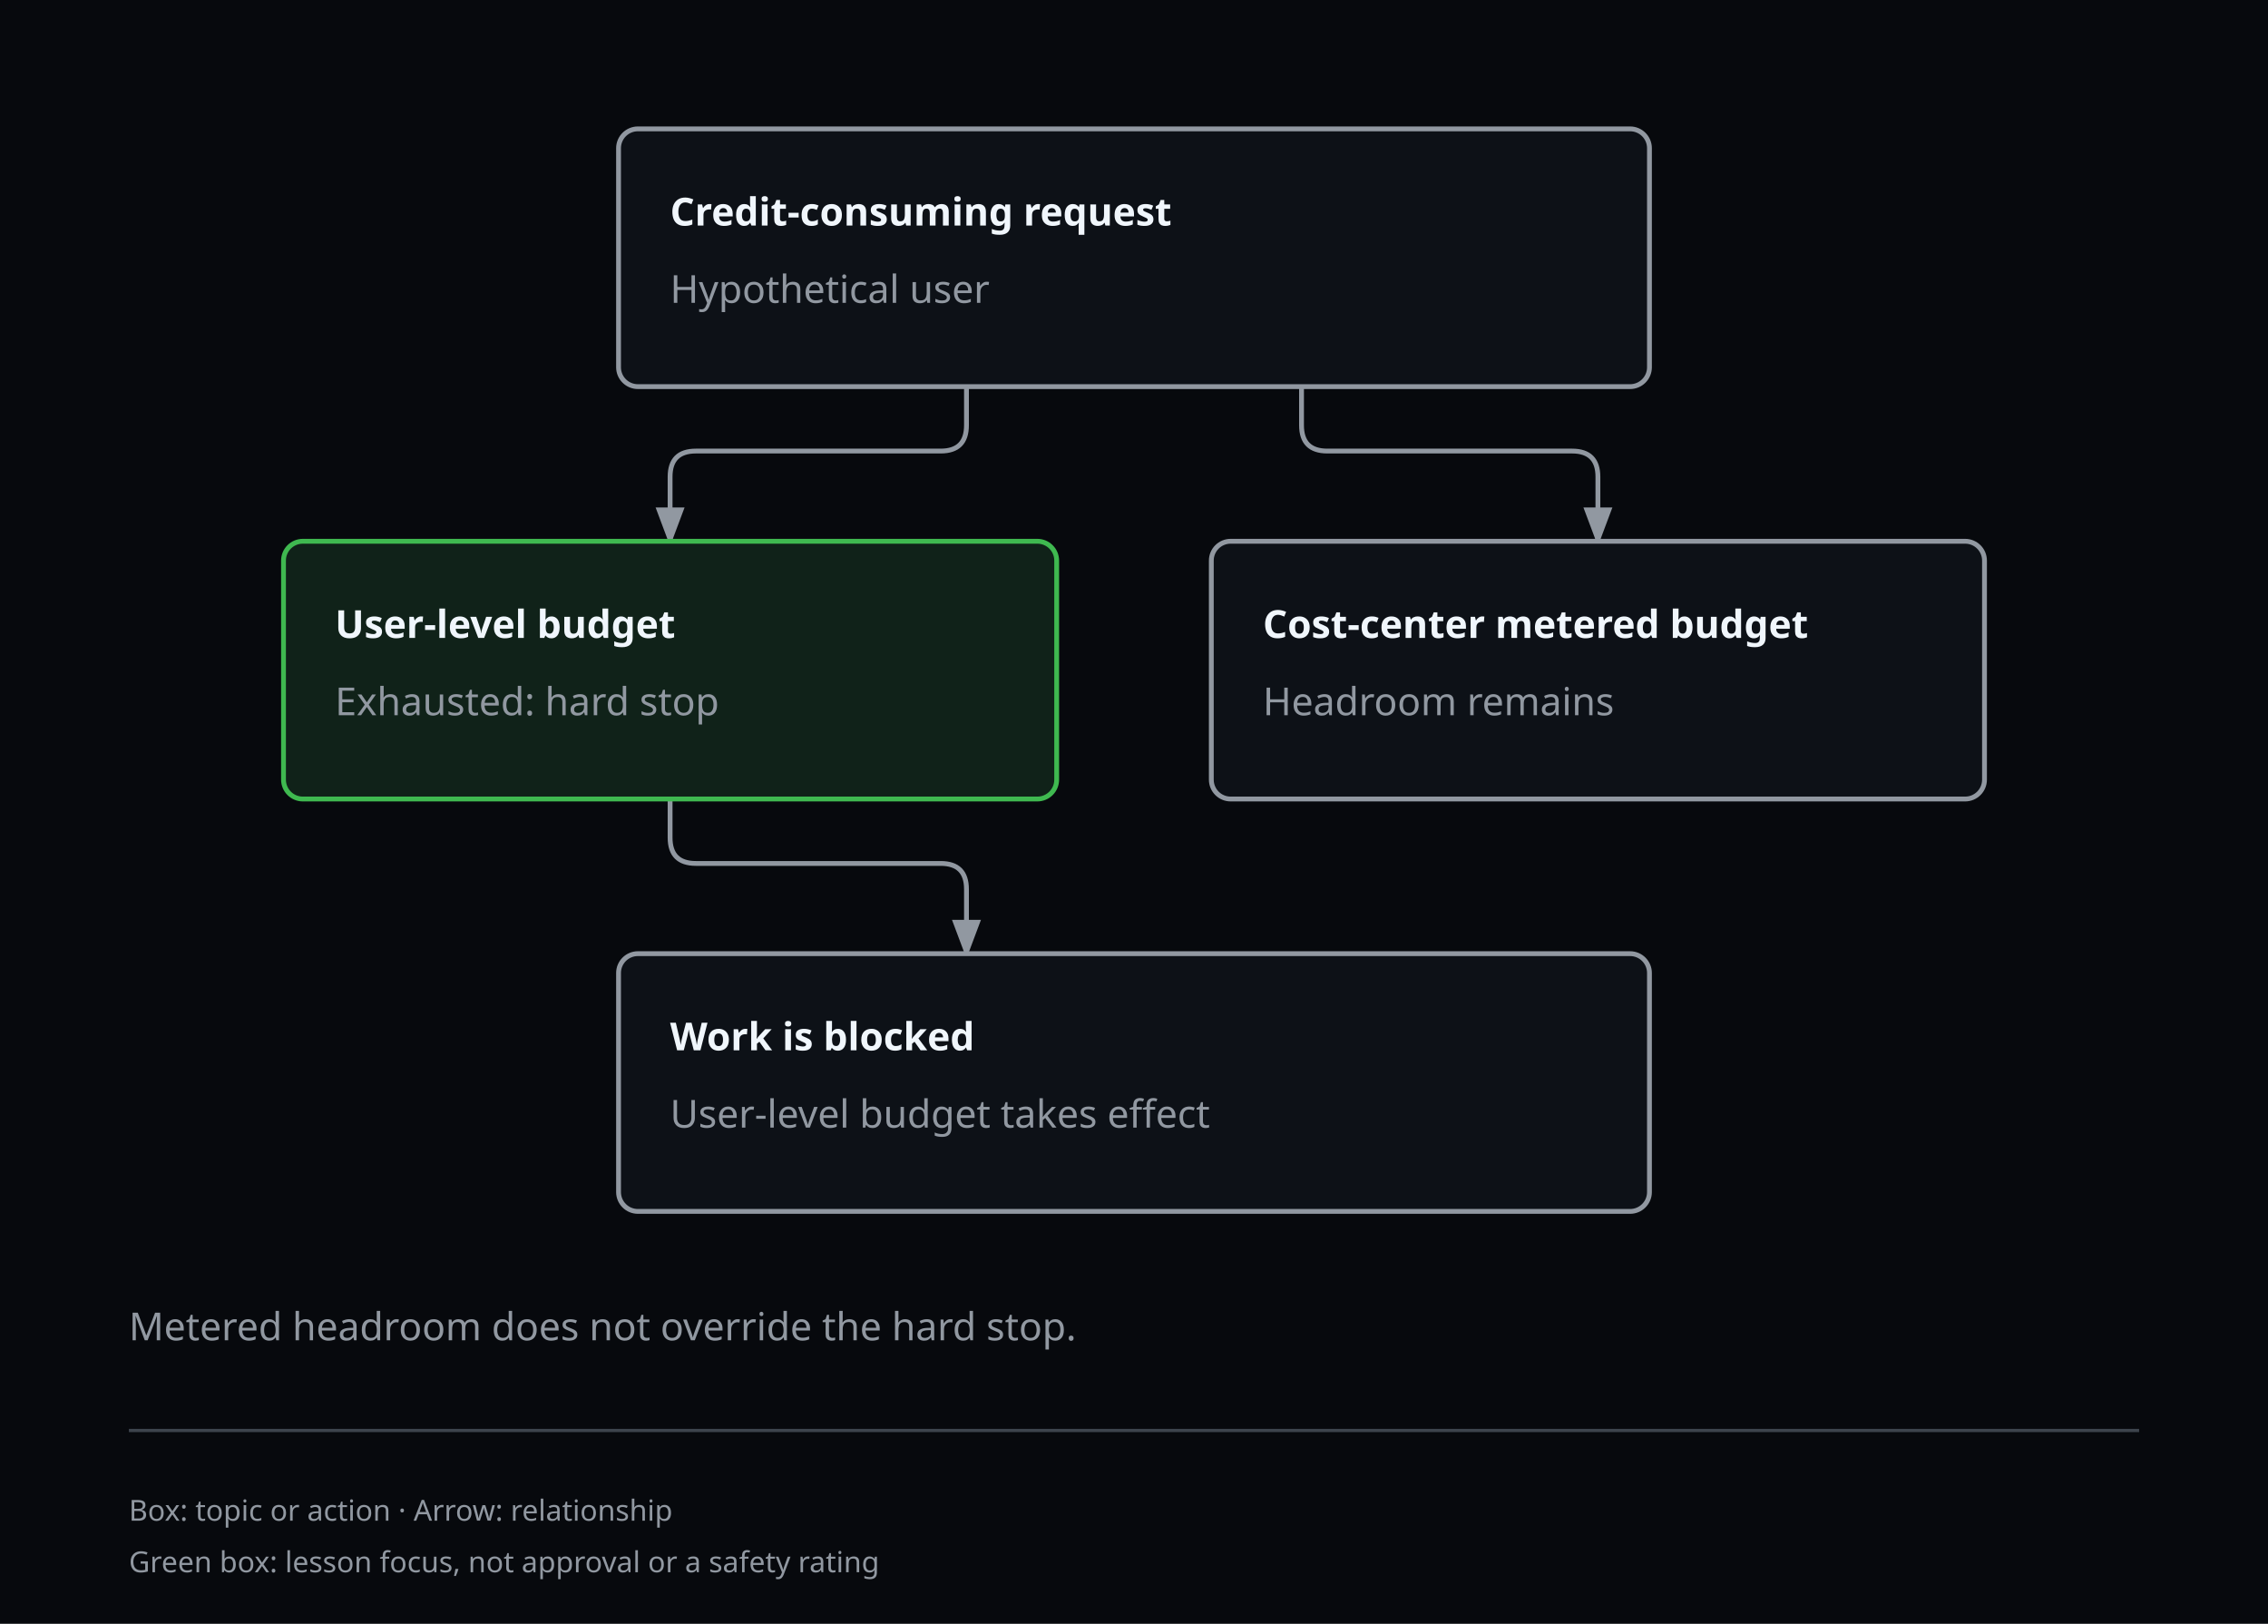
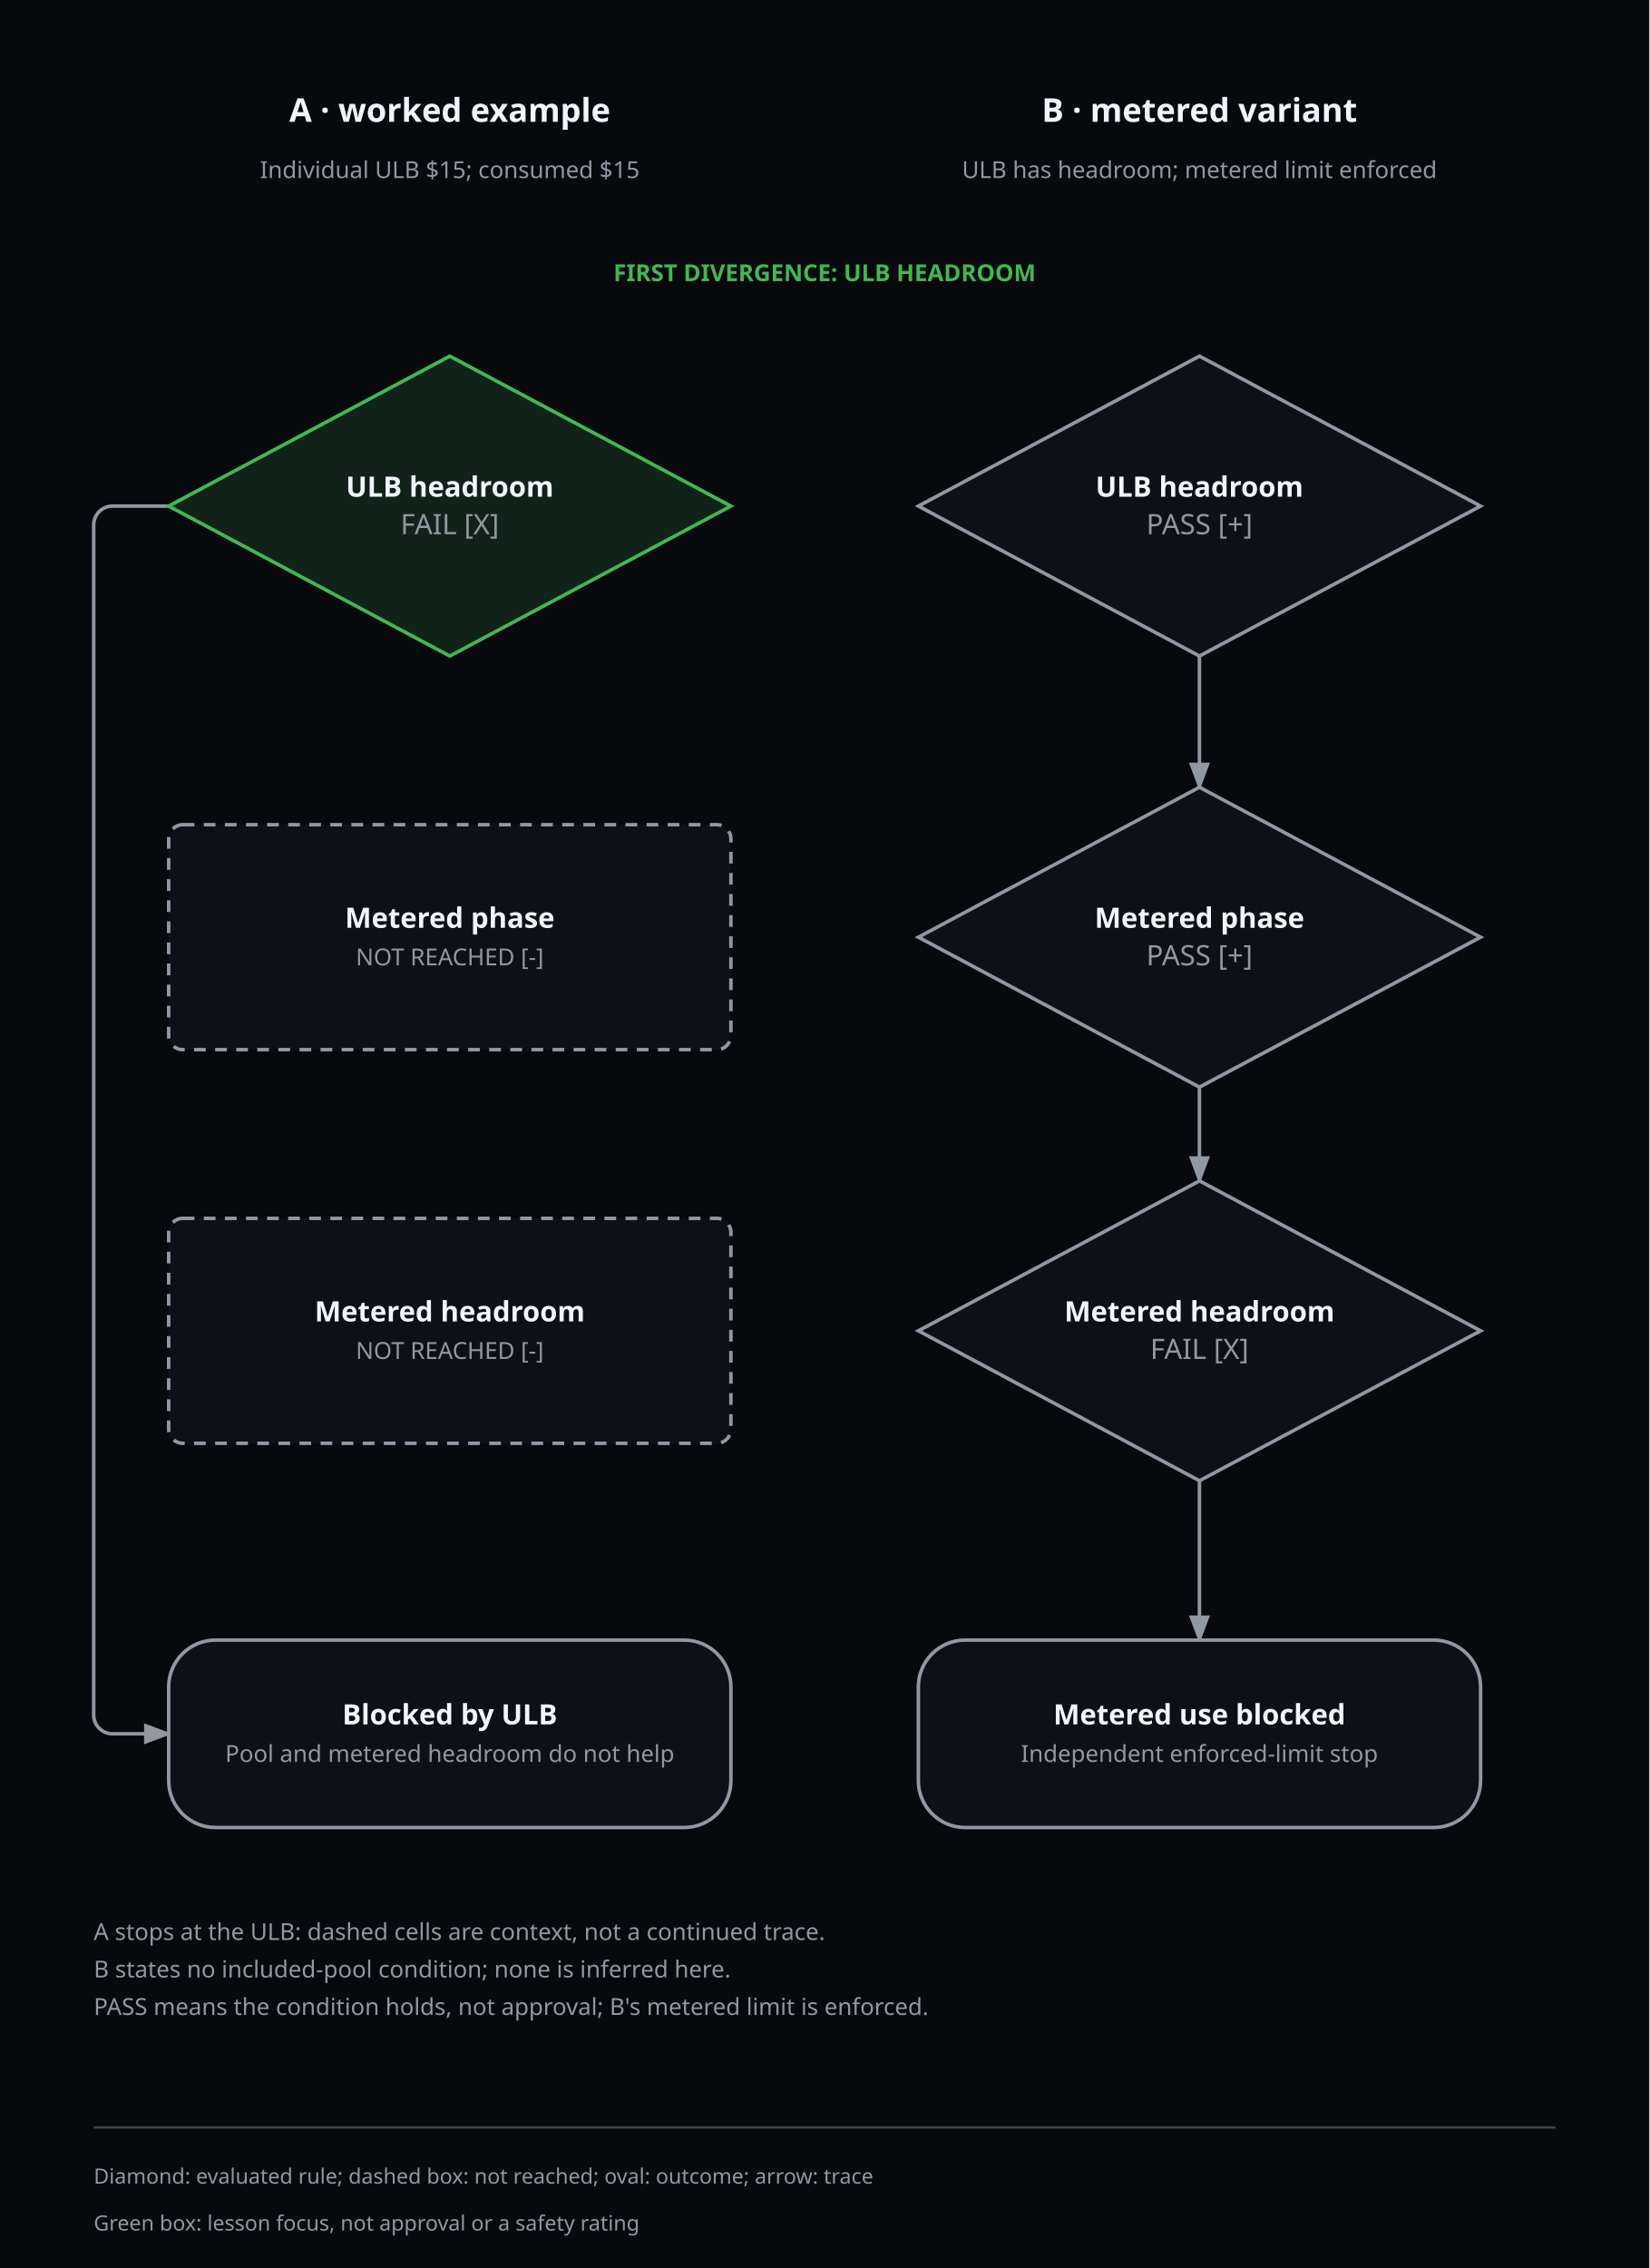
- <svg xmlns="http://www.w3.org/2000/svg" viewBox="0 0 704 504" role="img" aria-labelledby="budget-scenario-dark-title budget-scenario-dark-desc" id="budget-scenario-dark-root">
+ <svg xmlns="http://www.w3.org/2000/svg" viewBox="0 0 704 968" role="img" aria-labelledby="budget-scenario-dark-title budget-scenario-dark-desc" id="budget-scenario-dark-root">
  <defs>
    <style>#budget-scenario-dark-root { font-family: -apple-system,BlinkMacSystemFont,"Segoe UI","Noto Sans",Helvetica,Arial,sans-serif; color: #f0f6fc; }
      #budget-scenario-dark-root .diagram-container { width: 100%; overflow-x: auto; }
      @media print {
#budget-scenario-dark-root .diagram-container { overflow-x: visible; }
}</style>
    <marker id="budget-scenario-dark-arrow" markerWidth="8" markerHeight="6" refX="7" refY="3" orient="auto">
      <polygon points="0 0, 8 3, 0 6" fill="#9198a1" />
    </marker>
  </defs>
-   <rect x="0" y="0" width="704" height="504" fill="#07090d" />
-   <path d="M 300,120 V 132 Q 300,140 292,140 H 216 Q 208,140 208,148 V 168" fill="none" stroke="#9198a1" stroke-width="1.5" marker-end="url(#budget-scenario-dark-arrow)" />
-   <path d="M 404,120 V 132 Q 404,140 412,140 H 488 Q 496,140 496,148 V 168" fill="none" stroke="#9198a1" stroke-width="1.5" marker-end="url(#budget-scenario-dark-arrow)" />
-   <path d="M 208,248 V 260 Q 208,268 216,268 H 292 Q 300,268 300,276 V 296" fill="none" stroke="#9198a1" stroke-width="1.5" marker-end="url(#budget-scenario-dark-arrow)" />
-   <g>
-     <rect x="192" y="40" width="320" height="80" rx="6" fill="#0d1117" stroke="#9198a1" stroke-width="1.5" />
-     <text x="208" y="70" fill="#f0f6fc" font-family="-apple-system,BlinkMacSystemFont,&quot;Segoe UI&quot;,&quot;Noto Sans&quot;,Helvetica,Arial,sans-serif" font-size="12" font-weight="600">Credit-consuming request</text>
-     <text x="208" y="94" fill="#9198a1" font-family="-apple-system,BlinkMacSystemFont,&quot;Segoe UI&quot;,&quot;Noto Sans&quot;,Helvetica,Arial,sans-serif" font-size="12">Hypothetical user</text>
-   </g>
-   <g>
-     <rect x="88" y="168" width="240" height="80" rx="6" fill="#102219" stroke="#3fb950" stroke-width="1.5" />
-     <text x="104" y="198" fill="#f0f6fc" font-family="-apple-system,BlinkMacSystemFont,&quot;Segoe UI&quot;,&quot;Noto Sans&quot;,Helvetica,Arial,sans-serif" font-size="12" font-weight="600">User-level budget</text>
-     <text x="104" y="222" fill="#9198a1" font-family="-apple-system,BlinkMacSystemFont,&quot;Segoe UI&quot;,&quot;Noto Sans&quot;,Helvetica,Arial,sans-serif" font-size="12">Exhausted: hard stop</text>
-   </g>
-   <g>
-     <rect x="376" y="168" width="240" height="80" rx="6" fill="#0d1117" stroke="#9198a1" stroke-width="1.5" />
-     <text x="392" y="198" fill="#f0f6fc" font-family="-apple-system,BlinkMacSystemFont,&quot;Segoe UI&quot;,&quot;Noto Sans&quot;,Helvetica,Arial,sans-serif" font-size="12" font-weight="600">Cost-center metered budget</text>
-     <text x="392" y="222" fill="#9198a1" font-family="-apple-system,BlinkMacSystemFont,&quot;Segoe UI&quot;,&quot;Noto Sans&quot;,Helvetica,Arial,sans-serif" font-size="12">Headroom remains</text>
-   </g>
-   <g>
-     <rect x="192" y="296" width="320" height="80" rx="6" fill="#0d1117" stroke="#9198a1" stroke-width="1.5" />
-     <text x="208" y="326" fill="#f0f6fc" font-family="-apple-system,BlinkMacSystemFont,&quot;Segoe UI&quot;,&quot;Noto Sans&quot;,Helvetica,Arial,sans-serif" font-size="12" font-weight="600">Work is blocked</text>
-     <text x="208" y="350" fill="#9198a1" font-family="-apple-system,BlinkMacSystemFont,&quot;Segoe UI&quot;,&quot;Noto Sans&quot;,Helvetica,Arial,sans-serif" font-size="12">User-level budget takes effect</text>
-   </g>
-   <text x="40" y="416" fill="#9198a1" font-family="-apple-system,BlinkMacSystemFont,&quot;Segoe UI&quot;,&quot;Noto Sans&quot;,Helvetica,Arial,sans-serif" font-size="12">Metered headroom does not override the hard stop.</text>
-   <line x1="40" y1="444" x2="664" y2="444" stroke="#3d444d" stroke-width="1" />
-   <text x="40" y="472" fill="#9198a1" font-family="-apple-system,BlinkMacSystemFont,&quot;Segoe UI&quot;,&quot;Noto Sans&quot;,Helvetica,Arial,sans-serif" font-size="9">Box: topic or action    ·    Arrow: relationship</text>
-   <text x="40" y="488" fill="#9198a1" font-family="-apple-system,BlinkMacSystemFont,&quot;Segoe UI&quot;,&quot;Noto Sans&quot;,Helvetica,Arial,sans-serif" font-size="9">Green box: lesson focus, not approval or a safety rating</text>
+   <rect x="0" y="0" width="704" height="968" fill="#07090d" />
+   <path d="M 72 216 L 48 216 A 8 8 0 0 0 40 224 L 40 732 A 8 8 0 0 0 48 740 L 72 740" fill="none" stroke="#9198a1" stroke-width="1.5" marker-end="url(#budget-scenario-dark-arrow)" />
+   <path d="M 512 280 L 512 336" fill="none" stroke="#9198a1" stroke-width="1.5" marker-end="url(#budget-scenario-dark-arrow)" />
+   <path d="M 512 464 L 512 504" fill="none" stroke="#9198a1" stroke-width="1.5" marker-end="url(#budget-scenario-dark-arrow)" />
+   <path d="M 512 632 L 512 700" fill="none" stroke="#9198a1" stroke-width="1.5" marker-end="url(#budget-scenario-dark-arrow)" />
+   <text x="192" y="52" text-anchor="middle" fill="#f0f6fc" font-family="-apple-system,BlinkMacSystemFont,&quot;Segoe UI&quot;,&quot;Noto Sans&quot;,Helvetica,Arial,sans-serif" font-size="14" font-weight="600">A · worked example</text>
+   <text x="512" y="52" text-anchor="middle" fill="#f0f6fc" font-family="-apple-system,BlinkMacSystemFont,&quot;Segoe UI&quot;,&quot;Noto Sans&quot;,Helvetica,Arial,sans-serif" font-size="14" font-weight="600">B · metered variant</text>
+   <text x="192" y="76" text-anchor="middle" fill="#9198a1" font-family="-apple-system,BlinkMacSystemFont,&quot;Segoe UI&quot;,&quot;Noto Sans&quot;,Helvetica,Arial,sans-serif" font-size="10" font-weight="400">Individual ULB $15; consumed $15</text>
+   <text x="512" y="76" text-anchor="middle" fill="#9198a1" font-family="-apple-system,BlinkMacSystemFont,&quot;Segoe UI&quot;,&quot;Noto Sans&quot;,Helvetica,Arial,sans-serif" font-size="10" font-weight="400">ULB has headroom; metered limit enforced</text>
+   <text x="352" y="120" text-anchor="middle" fill="#3fb950" font-family="-apple-system,BlinkMacSystemFont,&quot;Segoe UI&quot;,&quot;Noto Sans&quot;,Helvetica,Arial,sans-serif" font-size="10" font-weight="600">FIRST DIVERGENCE: ULB HEADROOM</text>
+   <polygon points="192,152 312,216 192,280 72,216" fill="#102219" stroke="#3fb950" stroke-width="1.5" />
+   <text x="192.0" y="212.0" text-anchor="middle" fill="#f0f6fc" font-family="-apple-system,BlinkMacSystemFont,&quot;Segoe UI&quot;,&quot;Noto Sans&quot;,Helvetica,Arial,sans-serif" font-size="12" font-weight="600">ULB headroom</text>
+   <text x="192.0" y="228.0" text-anchor="middle" fill="#9198a1" font-family="-apple-system,BlinkMacSystemFont,&quot;Segoe UI&quot;,&quot;Noto Sans&quot;,Helvetica,Arial,sans-serif" font-size="12" font-weight="400">FAIL [X]</text>
+   <polygon points="512,152 632,216 512,280 392,216" fill="#0d1117" stroke="#9198a1" stroke-width="1.5" />
+   <text x="512.0" y="212.0" text-anchor="middle" fill="#f0f6fc" font-family="-apple-system,BlinkMacSystemFont,&quot;Segoe UI&quot;,&quot;Noto Sans&quot;,Helvetica,Arial,sans-serif" font-size="12" font-weight="600">ULB headroom</text>
+   <text x="512.0" y="228.0" text-anchor="middle" fill="#9198a1" font-family="-apple-system,BlinkMacSystemFont,&quot;Segoe UI&quot;,&quot;Noto Sans&quot;,Helvetica,Arial,sans-serif" font-size="12" font-weight="400">PASS [+]</text>
+   <rect x="72" y="352" width="240" height="96" rx="6" fill="#0d1117" stroke="#9198a1" stroke-width="1.5" stroke-dasharray="5,4" />
+   <text x="192.0" y="396.0" text-anchor="middle" fill="#f0f6fc" font-family="-apple-system,BlinkMacSystemFont,&quot;Segoe UI&quot;,&quot;Noto Sans&quot;,Helvetica,Arial,sans-serif" font-size="12" font-weight="600">Metered phase</text>
+   <text x="192.0" y="412.0" text-anchor="middle" fill="#9198a1" font-family="-apple-system,BlinkMacSystemFont,&quot;Segoe UI&quot;,&quot;Noto Sans&quot;,Helvetica,Arial,sans-serif" font-size="10" font-weight="400">NOT REACHED [-]</text>
+   <polygon points="512,336 632,400 512,464 392,400" fill="#0d1117" stroke="#9198a1" stroke-width="1.5" />
+   <text x="512.0" y="396.0" text-anchor="middle" fill="#f0f6fc" font-family="-apple-system,BlinkMacSystemFont,&quot;Segoe UI&quot;,&quot;Noto Sans&quot;,Helvetica,Arial,sans-serif" font-size="12" font-weight="600">Metered phase</text>
+   <text x="512.0" y="412.0" text-anchor="middle" fill="#9198a1" font-family="-apple-system,BlinkMacSystemFont,&quot;Segoe UI&quot;,&quot;Noto Sans&quot;,Helvetica,Arial,sans-serif" font-size="12" font-weight="400">PASS [+]</text>
+   <rect x="72" y="520" width="240" height="96" rx="6" fill="#0d1117" stroke="#9198a1" stroke-width="1.5" stroke-dasharray="5,4" />
+   <text x="192.0" y="564.0" text-anchor="middle" fill="#f0f6fc" font-family="-apple-system,BlinkMacSystemFont,&quot;Segoe UI&quot;,&quot;Noto Sans&quot;,Helvetica,Arial,sans-serif" font-size="12" font-weight="600">Metered headroom</text>
+   <text x="192.0" y="580.0" text-anchor="middle" fill="#9198a1" font-family="-apple-system,BlinkMacSystemFont,&quot;Segoe UI&quot;,&quot;Noto Sans&quot;,Helvetica,Arial,sans-serif" font-size="10" font-weight="400">NOT REACHED [-]</text>
+   <polygon points="512,504 632,568 512,632 392,568" fill="#0d1117" stroke="#9198a1" stroke-width="1.5" />
+   <text x="512.0" y="564.0" text-anchor="middle" fill="#f0f6fc" font-family="-apple-system,BlinkMacSystemFont,&quot;Segoe UI&quot;,&quot;Noto Sans&quot;,Helvetica,Arial,sans-serif" font-size="12" font-weight="600">Metered headroom</text>
+   <text x="512.0" y="580.0" text-anchor="middle" fill="#9198a1" font-family="-apple-system,BlinkMacSystemFont,&quot;Segoe UI&quot;,&quot;Noto Sans&quot;,Helvetica,Arial,sans-serif" font-size="12" font-weight="400">FAIL [X]</text>
+   <rect x="72" y="700" width="240" height="80" rx="20" fill="#0d1117" stroke="#9198a1" stroke-width="1.5" />
+   <text x="192.0" y="736.0" text-anchor="middle" fill="#f0f6fc" font-family="-apple-system,BlinkMacSystemFont,&quot;Segoe UI&quot;,&quot;Noto Sans&quot;,Helvetica,Arial,sans-serif" font-size="12" font-weight="600">Blocked by ULB</text>
+   <text x="192.0" y="752.0" text-anchor="middle" fill="#9198a1" font-family="-apple-system,BlinkMacSystemFont,&quot;Segoe UI&quot;,&quot;Noto Sans&quot;,Helvetica,Arial,sans-serif" font-size="10" font-weight="400">Pool and metered headroom do not help</text>
+   <rect x="392" y="700" width="240" height="80" rx="20" fill="#0d1117" stroke="#9198a1" stroke-width="1.5" />
+   <text x="512.0" y="736.0" text-anchor="middle" fill="#f0f6fc" font-family="-apple-system,BlinkMacSystemFont,&quot;Segoe UI&quot;,&quot;Noto Sans&quot;,Helvetica,Arial,sans-serif" font-size="12" font-weight="600">Metered use blocked</text>
+   <text x="512.0" y="752.0" text-anchor="middle" fill="#9198a1" font-family="-apple-system,BlinkMacSystemFont,&quot;Segoe UI&quot;,&quot;Noto Sans&quot;,Helvetica,Arial,sans-serif" font-size="10" font-weight="400">Independent enforced-limit stop</text>
+   <text x="40" y="828" text-anchor="start" fill="#9198a1" font-family="-apple-system,BlinkMacSystemFont,&quot;Segoe UI&quot;,&quot;Noto Sans&quot;,Helvetica,Arial,sans-serif" font-size="10" font-weight="400">A stops at the ULB: dashed cells are context, not a continued trace.</text>
+   <text x="40" y="844" text-anchor="start" fill="#9198a1" font-family="-apple-system,BlinkMacSystemFont,&quot;Segoe UI&quot;,&quot;Noto Sans&quot;,Helvetica,Arial,sans-serif" font-size="10" font-weight="400">B states no included-pool condition; none is inferred here.</text>
+   <text x="40" y="860" text-anchor="start" fill="#9198a1" font-family="-apple-system,BlinkMacSystemFont,&quot;Segoe UI&quot;,&quot;Noto Sans&quot;,Helvetica,Arial,sans-serif" font-size="10" font-weight="400">PASS means the condition holds, not approval; B's metered limit is enforced.</text>
+   <line x1="40" y1="908" x2="664" y2="908" stroke="#3d444d" />
+   <text x="40" y="932" text-anchor="start" fill="#9198a1" font-family="-apple-system,BlinkMacSystemFont,&quot;Segoe UI&quot;,&quot;Noto Sans&quot;,Helvetica,Arial,sans-serif" font-size="9" font-weight="400">Diamond: evaluated rule; dashed box: not reached; oval: outcome; arrow: trace</text>
+   <text x="40" y="952" text-anchor="start" fill="#9198a1" font-family="-apple-system,BlinkMacSystemFont,&quot;Segoe UI&quot;,&quot;Noto Sans&quot;,Helvetica,Arial,sans-serif" font-size="9" font-weight="400">Green box: lesson focus, not approval or a safety rating</text>
</svg>
